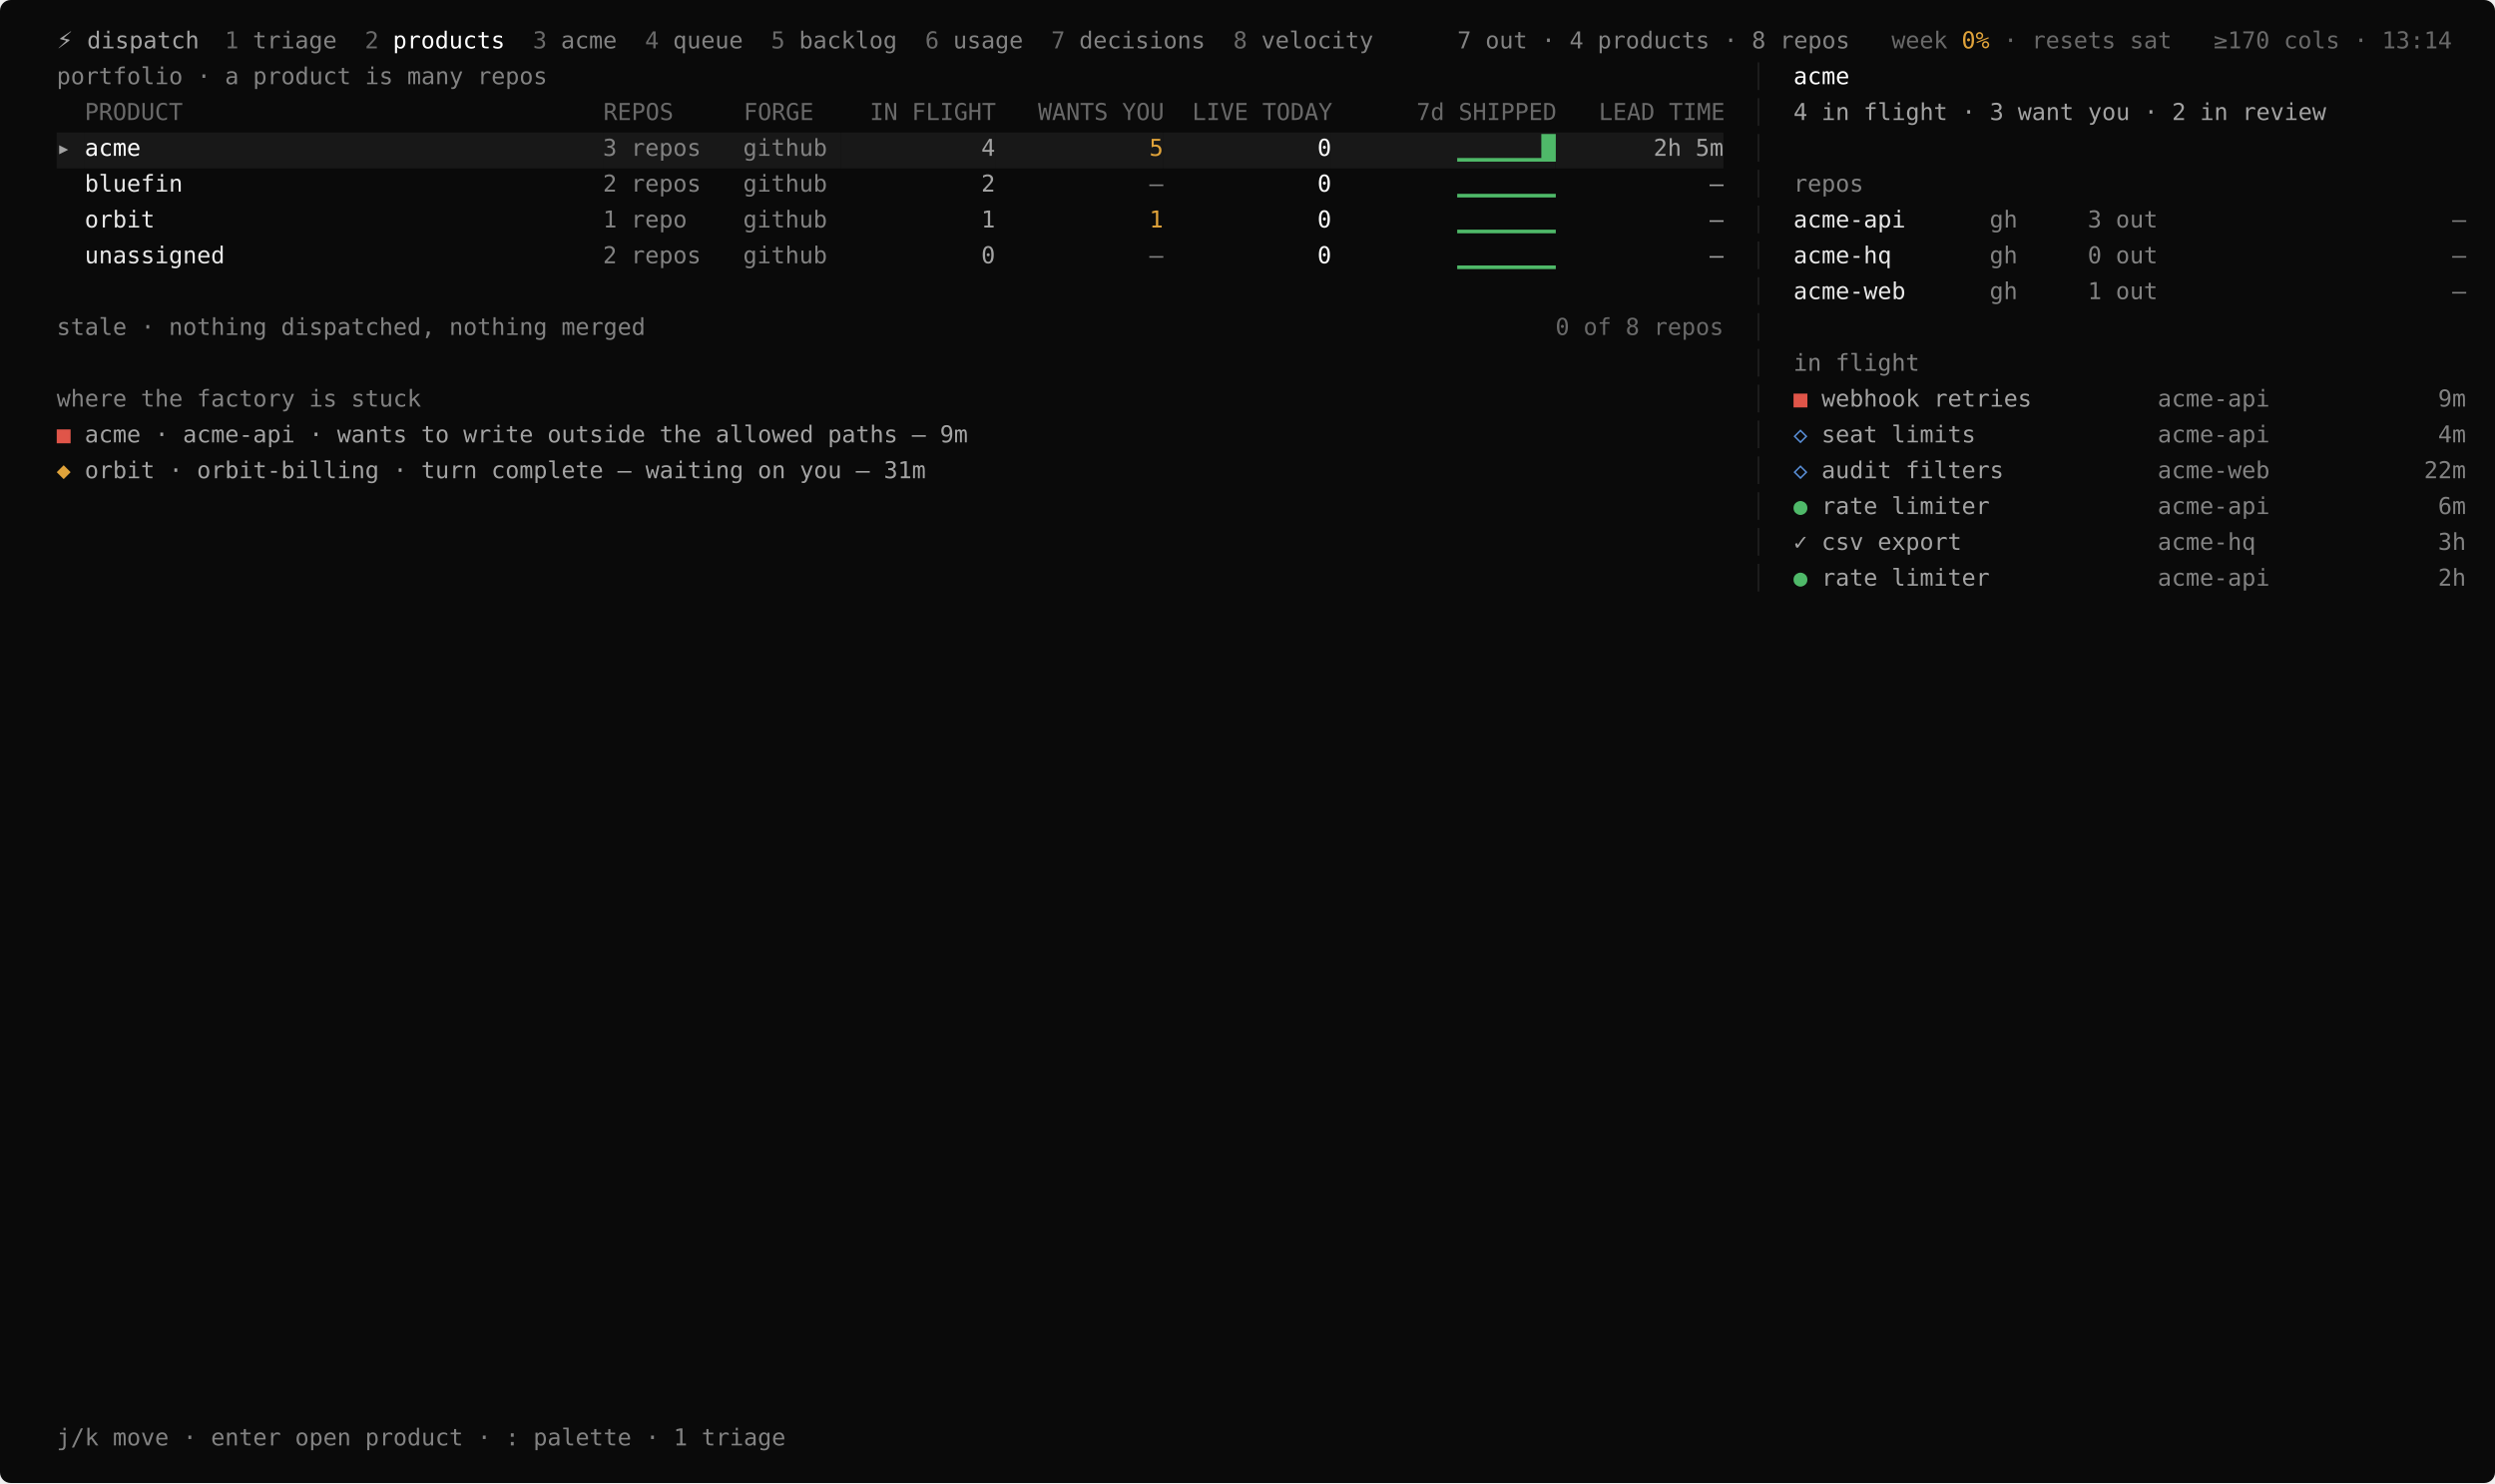
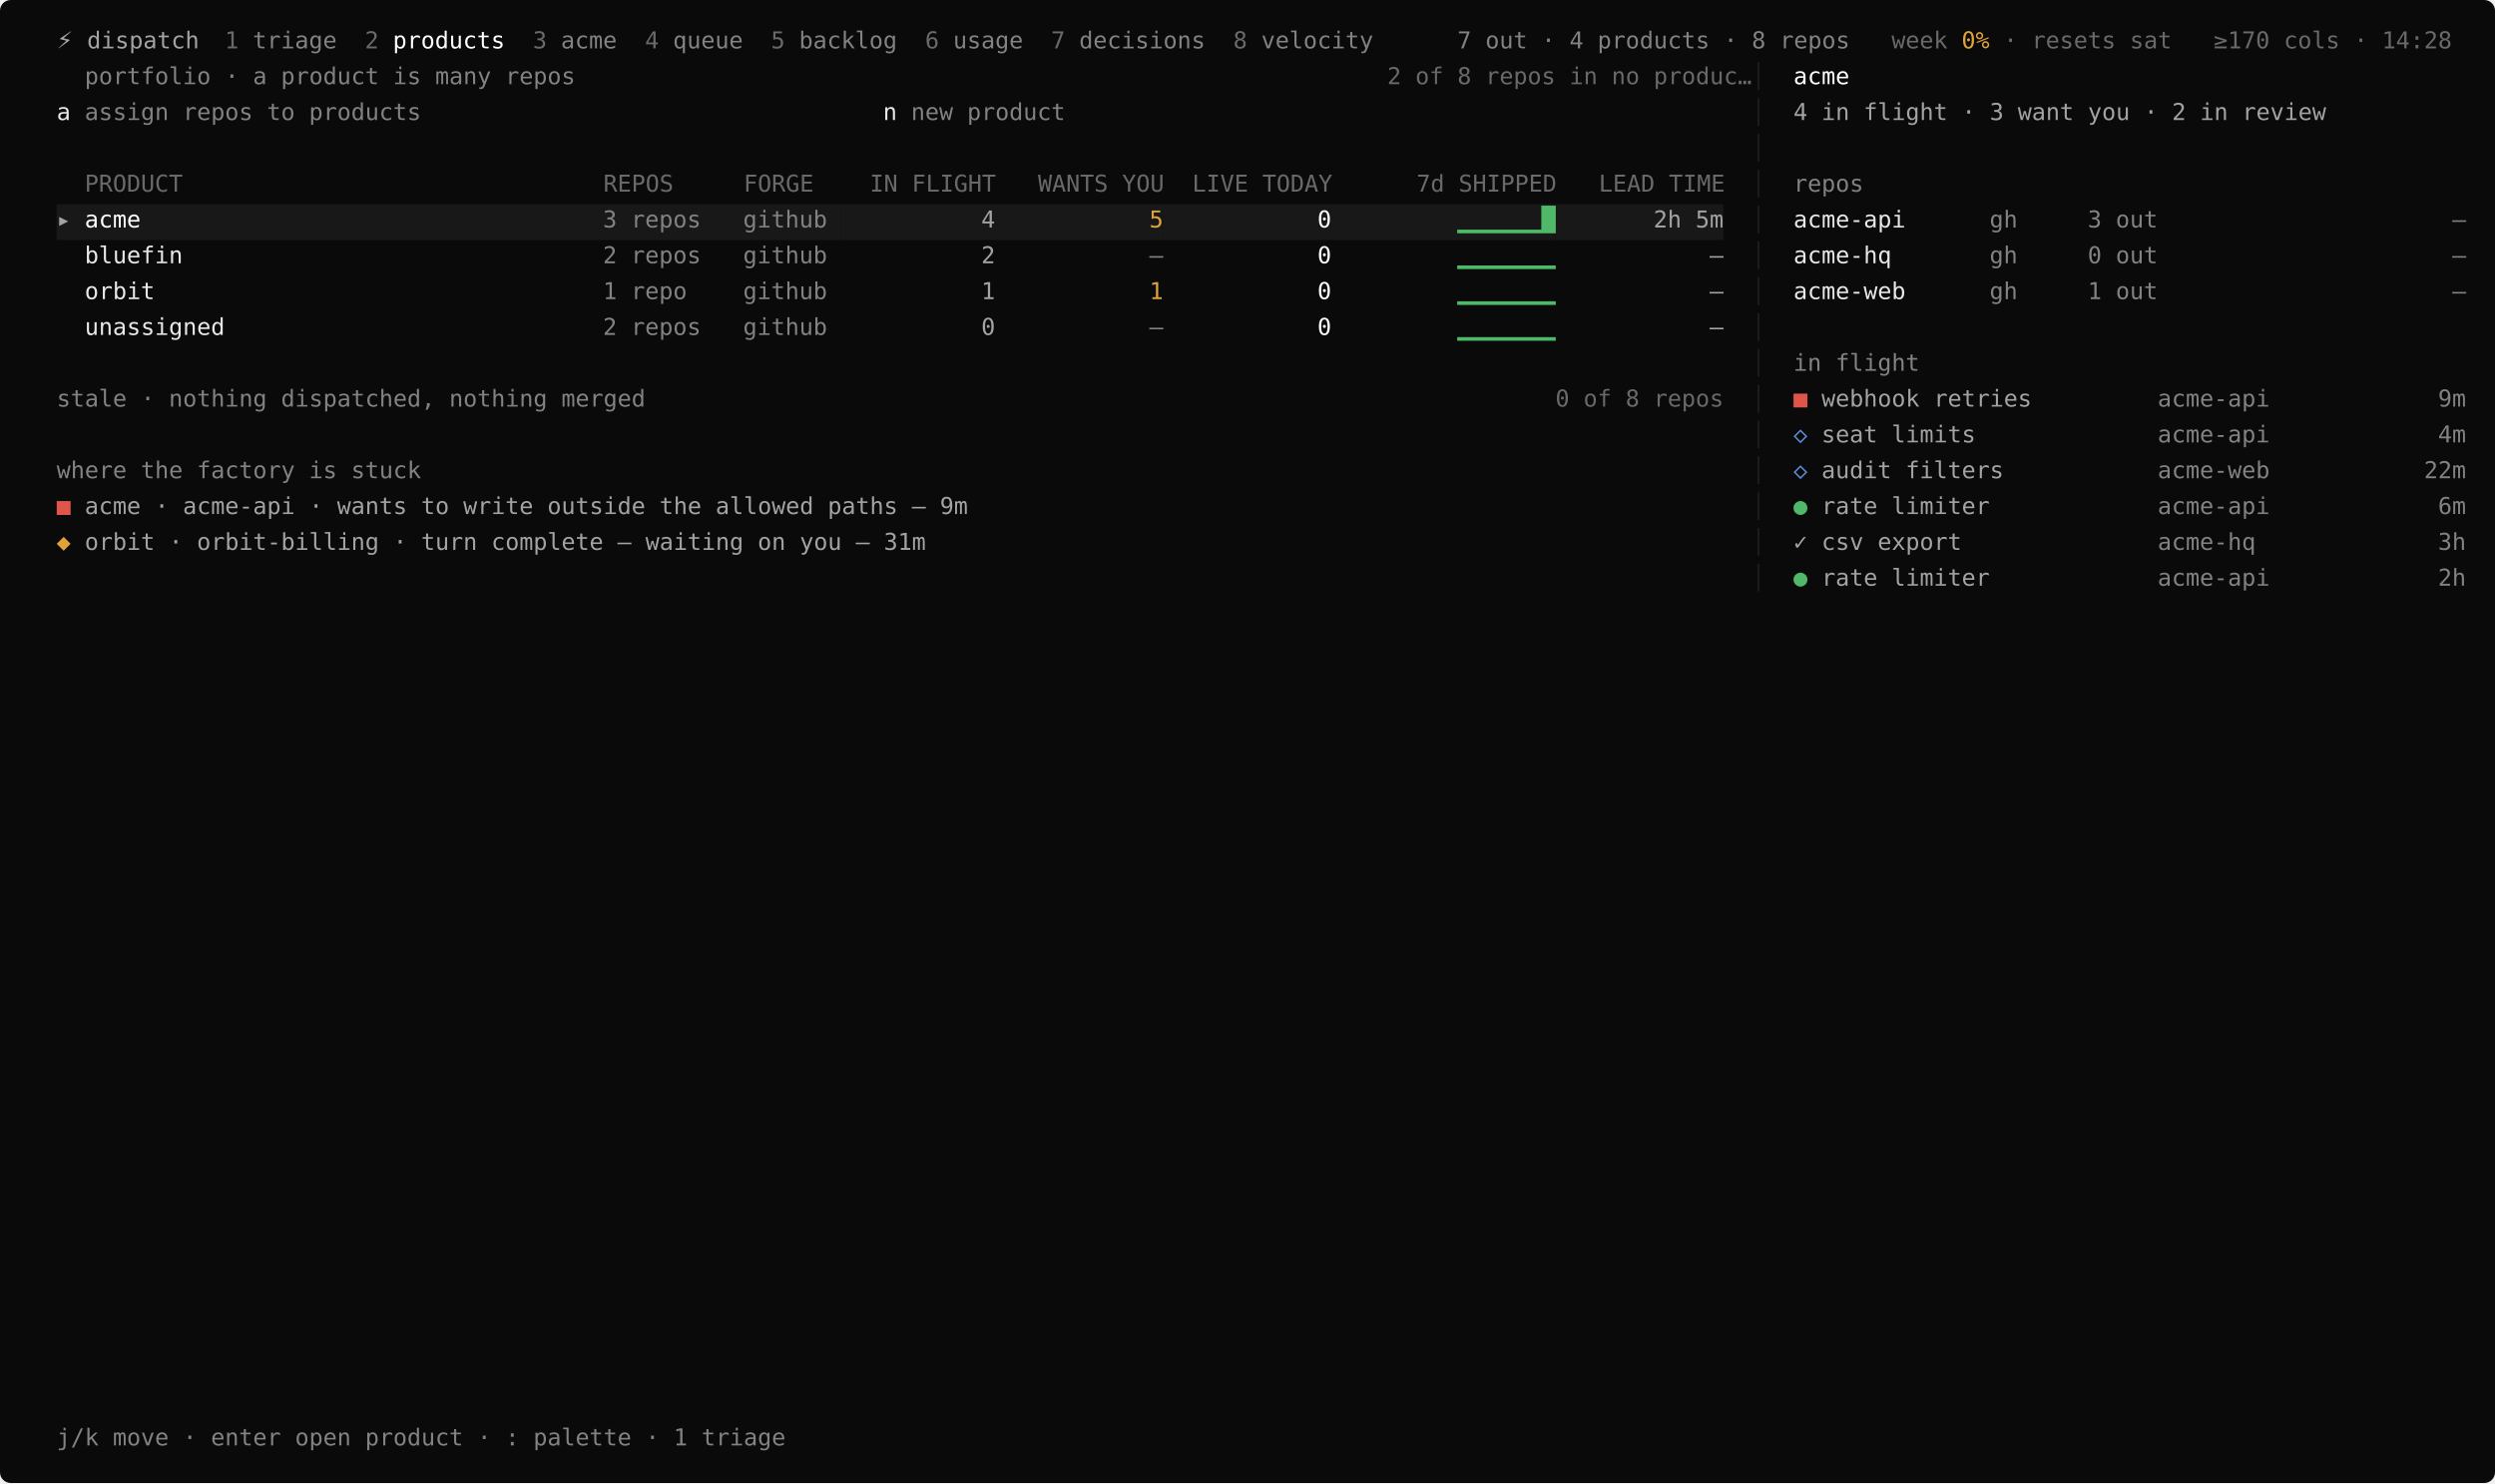
<svg xmlns="http://www.w3.org/2000/svg" width="1393" height="828" viewBox="0 0 1393 828" role="img" aria-label="The products lens">
  <rect width="1393" height="828" rx="6" fill="#0a0a0a" />
  <g font-family="ui-monospace, SFMono-Regular, Menlo, Consolas, 'DejaVu Sans Mono', monospace" font-size="13.0" xml:space="preserve">
-     <rect x="31.64" y="74.00" width="15.64" height="20.00" fill="#181818" />
-     <rect x="47.28" y="74.00" width="289.34" height="20.00" fill="#181818" />
-     <rect x="336.62" y="74.00" width="132.94" height="20.00" fill="#181818" />
-     <rect x="469.56" y="74.00" width="86.02" height="20.00" fill="#181818" />
-     <rect x="555.58" y="74.00" width="93.84" height="20.00" fill="#181818" />
-     <rect x="649.42" y="74.00" width="93.84" height="20.00" fill="#181818" />
-     <rect x="743.26" y="74.00" width="125.12" height="20.00" fill="#181818" />
-     <rect x="868.38" y="74.00" width="93.84" height="20.00" fill="#181818" />
+     <rect x="31.64" y="114.00" width="15.64" height="20.00" fill="#181818" />
+     <rect x="47.28" y="114.00" width="289.34" height="20.00" fill="#181818" />
+     <rect x="336.62" y="114.00" width="132.94" height="20.00" fill="#181818" />
+     <rect x="469.56" y="114.00" width="86.02" height="20.00" fill="#181818" />
+     <rect x="555.58" y="114.00" width="93.84" height="20.00" fill="#181818" />
+     <rect x="649.42" y="114.00" width="93.84" height="20.00" fill="#181818" />
+     <rect x="743.26" y="114.00" width="125.12" height="20.00" fill="#181818" />
+     <rect x="868.38" y="114.00" width="93.84" height="20.00" fill="#181818" />
    <text y="27.00" fill="#e8e8e8">
      <tspan x="16.00">  </tspan>
      <tspan x="31.64" fill="#a3a3a3">⚡ dispatch</tspan>
      <tspan x="109.84">  </tspan>
      <tspan x="125.48" fill="#696969">1 </tspan>
      <tspan x="141.12" fill="#828282">triage</tspan>
      <tspan x="188.04">  </tspan>
      <tspan x="203.68" fill="#696969">2 </tspan>
      <tspan x="219.32" fill="#ffffff">products</tspan>
      <tspan x="281.88">  </tspan>
      <tspan x="297.52" fill="#696969">3 </tspan>
      <tspan x="313.16" fill="#828282">acme</tspan>
      <tspan x="344.44">  </tspan>
      <tspan x="360.08" fill="#696969">4 </tspan>
      <tspan x="375.72" fill="#828282">queue</tspan>
      <tspan x="414.82">  </tspan>
      <tspan x="430.46" fill="#696969">5 </tspan>
      <tspan x="446.10" fill="#828282">backlog</tspan>
      <tspan x="500.84">  </tspan>
      <tspan x="516.48" fill="#696969">6 </tspan>
      <tspan x="532.12" fill="#828282">usage</tspan>
      <tspan x="571.22">  </tspan>
      <tspan x="586.86" fill="#696969">7 </tspan>
      <tspan x="602.50" fill="#828282">decisions</tspan>
      <tspan x="672.88">  </tspan>
      <tspan x="688.52" fill="#696969">8 </tspan>
      <tspan x="704.16" fill="#828282">velocity</tspan>
      <tspan x="766.72">      </tspan>
      <tspan x="813.64" fill="#828282">7 out · 4 products · 8 repos</tspan>
      <tspan x="1032.60">   </tspan>
      <tspan x="1056.06" fill="#696969">week </tspan>
      <tspan x="1095.16" fill="#e0a33a">0%</tspan>
      <tspan x="1110.80" fill="#696969"> · resets sat</tspan>
      <tspan x="1212.46">   </tspan>
-       <tspan x="1235.92" fill="#696969">≥170 cols · 13:14</tspan>
+       <tspan x="1235.92" fill="#696969">≥170 cols · 14:28</tspan>
    </text>
    <text y="47.00" fill="#e8e8e8">
-       <tspan x="16.00">  </tspan>
-       <tspan x="31.64" fill="#828282">portfolio · a product is many repos                                                                                    </tspan>
-       <tspan x="962.22">  </tspan>
+       <tspan x="16.00">    </tspan>
+       <tspan x="47.28" fill="#828282">portfolio · a product is many repos</tspan>
+       <tspan x="320.98">                                                          </tspan>
+       <tspan x="774.54" fill="#696969">2 of 8 repos in no produc…</tspan>
      <tspan x="977.86" fill="#1e1e1e">│</tspan>
      <tspan x="985.68">  </tspan>
      <tspan x="1001.32" fill="#ffffff">acme                                            </tspan>
    </text>
    <text y="67.00" fill="#e8e8e8">
+       <tspan x="16.00">  </tspan>
+       <tspan x="31.64">a </tspan>
+       <tspan x="47.28" fill="#828282">assign repos to products                                 </tspan>
+       <tspan x="493.02">n </tspan>
+       <tspan x="508.66" fill="#828282">new product                                               </tspan>
+       <tspan x="962.22">  </tspan>
+       <tspan x="977.86" fill="#1e1e1e">│</tspan>
+       <tspan x="985.68">  </tspan>
+       <tspan x="1001.32" fill="#a3a3a3">4 in flight · 3 want you · 2 in review          </tspan>
+     </text>
+     <text y="87.00" fill="#e8e8e8">
+       <tspan x="16.00">                                                                                                                           </tspan>
+       <tspan x="977.86" fill="#1e1e1e">│</tspan>
+     </text>
+     <text y="107.00" fill="#e8e8e8">
      <tspan x="16.00">    </tspan>
      <tspan x="47.28" fill="#696969">PRODUCT                              REPOS     FORGE    IN FLIGHT   WANTS YOU  LIVE TODAY      7d SHIPPED   LEAD TIME</tspan>
      <tspan x="962.22">  </tspan>
      <tspan x="977.86" fill="#1e1e1e">│</tspan>
      <tspan x="985.68">  </tspan>
-       <tspan x="1001.32" fill="#a3a3a3">4 in flight · 3 want you · 2 in review          </tspan>
-     </text>
-     <text y="87.00" fill="#e8e8e8">
+       <tspan x="1001.32" fill="#828282">repos                                           </tspan>
+     </text>
+     <text y="127.00" fill="#e8e8e8">
      <tspan x="16.00">  </tspan>
      <tspan x="31.64" fill="#a3a3a3">▸ </tspan>
      <tspan x="47.28" fill="#ffffff">acme                                 </tspan>
      <tspan x="336.62" fill="#828282">3 repos   github </tspan>
      <tspan x="469.56" fill="#a3a3a3">          4</tspan>
      <tspan x="555.58" fill="#e0a33a">           5</tspan>
      <tspan x="649.42" fill="#ffffff">           0</tspan>
      <tspan x="743.26" fill="#4fb969">         ▁▁▁▁▁▁█</tspan>
      <tspan x="868.38" fill="#a3a3a3">       2h 5m</tspan>
      <tspan x="962.22">  </tspan>
      <tspan x="977.86" fill="#1e1e1e">│</tspan>
-     </text>
-     <text y="107.00" fill="#e8e8e8">
+       <tspan x="985.68">  </tspan>
+       <tspan x="1001.32">acme-api      </tspan>
+       <tspan x="1110.80" fill="#828282">gh     3 out                     —</tspan>
+     </text>
+     <text y="147.00" fill="#e8e8e8">
      <tspan x="16.00">  </tspan>
      <tspan x="31.64" fill="#a3a3a3">  </tspan>
      <tspan x="47.28">bluefin                              </tspan>
      <tspan x="336.62" fill="#828282">2 repos   github </tspan>
      <tspan x="469.56" fill="#a3a3a3">          2</tspan>
      <tspan x="555.58" fill="#828282">           —</tspan>
      <tspan x="649.42" fill="#ffffff">           0</tspan>
      <tspan x="743.26" fill="#4fb969">         ▁▁▁▁▁▁▁</tspan>
      <tspan x="868.38" fill="#a3a3a3">           —</tspan>
      <tspan x="962.22">  </tspan>
      <tspan x="977.86" fill="#1e1e1e">│</tspan>
      <tspan x="985.68">  </tspan>
-       <tspan x="1001.32" fill="#828282">repos                                           </tspan>
-     </text>
-     <text y="127.00" fill="#e8e8e8">
+       <tspan x="1001.32">acme-hq       </tspan>
+       <tspan x="1110.80" fill="#828282">gh     0 out                     —</tspan>
+     </text>
+     <text y="167.00" fill="#e8e8e8">
      <tspan x="16.00">  </tspan>
      <tspan x="31.64" fill="#a3a3a3">  </tspan>
      <tspan x="47.28">orbit                                </tspan>
      <tspan x="336.62" fill="#828282">1 repo    github </tspan>
      <tspan x="469.56" fill="#a3a3a3">          1</tspan>
      <tspan x="555.58" fill="#e0a33a">           1</tspan>
      <tspan x="649.42" fill="#ffffff">           0</tspan>
      <tspan x="743.26" fill="#4fb969">         ▁▁▁▁▁▁▁</tspan>
      <tspan x="868.38" fill="#a3a3a3">           —</tspan>
      <tspan x="962.22">  </tspan>
      <tspan x="977.86" fill="#1e1e1e">│</tspan>
      <tspan x="985.68">  </tspan>
-       <tspan x="1001.32">acme-api      </tspan>
-       <tspan x="1110.80" fill="#828282">gh     3 out                     —</tspan>
-     </text>
-     <text y="147.00" fill="#e8e8e8">
+       <tspan x="1001.32">acme-web      </tspan>
+       <tspan x="1110.80" fill="#828282">gh     1 out                     —</tspan>
+     </text>
+     <text y="187.00" fill="#e8e8e8">
      <tspan x="16.00">  </tspan>
      <tspan x="31.64" fill="#a3a3a3">  </tspan>
      <tspan x="47.28">unassigned                           </tspan>
      <tspan x="336.62" fill="#828282">2 repos   github </tspan>
      <tspan x="469.56" fill="#a3a3a3">          0</tspan>
      <tspan x="555.58" fill="#828282">           —</tspan>
      <tspan x="649.42" fill="#ffffff">           0</tspan>
      <tspan x="743.26" fill="#4fb969">         ▁▁▁▁▁▁▁</tspan>
      <tspan x="868.38" fill="#a3a3a3">           —</tspan>
      <tspan x="962.22">  </tspan>
      <tspan x="977.86" fill="#1e1e1e">│</tspan>
-       <tspan x="985.68">  </tspan>
-       <tspan x="1001.32">acme-hq       </tspan>
-       <tspan x="1110.80" fill="#828282">gh     0 out                     —</tspan>
-     </text>
-     <text y="167.00" fill="#e8e8e8">
-       <tspan x="16.00">                                                                                                                           </tspan>
-       <tspan x="977.86" fill="#1e1e1e">│</tspan>
-       <tspan x="985.68">  </tspan>
-       <tspan x="1001.32">acme-web      </tspan>
-       <tspan x="1110.80" fill="#828282">gh     1 out                     —</tspan>
-     </text>
-     <text y="187.00" fill="#e8e8e8">
+     </text>
+     <text y="207.00" fill="#e8e8e8">
+       <tspan x="16.00">                                                                                                                           </tspan>
+       <tspan x="977.86" fill="#1e1e1e">│</tspan>
+       <tspan x="985.68">  </tspan>
+       <tspan x="1001.32" fill="#828282">in flight                                       </tspan>
+     </text>
+     <text y="227.00" fill="#e8e8e8">
      <tspan x="16.00">  </tspan>
      <tspan x="31.64" fill="#828282">stale · nothing dispatched, nothing merged                                                              </tspan>
      <tspan x="844.92" fill="#696969">   0 of 8 repos</tspan>
-       <tspan x="962.22">  </tspan>
-       <tspan x="977.86" fill="#1e1e1e">│</tspan>
-     </text>
-     <text y="207.00" fill="#e8e8e8">
-       <tspan x="16.00">                                                                                                                           </tspan>
-       <tspan x="977.86" fill="#1e1e1e">│</tspan>
-       <tspan x="985.68">  </tspan>
-       <tspan x="1001.32" fill="#828282">in flight                                       </tspan>
-     </text>
-     <text y="227.00" fill="#e8e8e8">
-       <tspan x="16.00">  </tspan>
-       <tspan x="31.64" fill="#828282">where the factory is stuck                                                                                             </tspan>
      <tspan x="962.22">  </tspan>
      <tspan x="977.86" fill="#1e1e1e">│</tspan>
      <tspan x="985.68">  </tspan>
      <tspan x="1001.32" fill="#e05549">■ </tspan>
      <tspan x="1016.96" fill="#a3a3a3">webhook retries         </tspan>
      <tspan x="1204.64" fill="#828282">acme-api            9m</tspan>
    </text>
    <text y="247.00" fill="#e8e8e8">
+       <tspan x="16.00">                                                                                                                           </tspan>
+       <tspan x="977.86" fill="#1e1e1e">│</tspan>
+       <tspan x="985.68">  </tspan>
+       <tspan x="1001.32" fill="#598fd8">◇ </tspan>
+       <tspan x="1016.96" fill="#a3a3a3">seat limits             </tspan>
+       <tspan x="1204.64" fill="#828282">acme-api            4m</tspan>
+     </text>
+     <text y="267.00" fill="#e8e8e8">
+       <tspan x="16.00">  </tspan>
+       <tspan x="31.64" fill="#828282">where the factory is stuck                                                                                             </tspan>
+       <tspan x="962.22">  </tspan>
+       <tspan x="977.86" fill="#1e1e1e">│</tspan>
+       <tspan x="985.68">  </tspan>
+       <tspan x="1001.32" fill="#598fd8">◇ </tspan>
+       <tspan x="1016.96" fill="#a3a3a3">audit filters           </tspan>
+       <tspan x="1204.64" fill="#828282">acme-web           22m</tspan>
+     </text>
+     <text y="287.00" fill="#e8e8e8">
      <tspan x="16.00">  </tspan>
      <tspan x="31.64" fill="#e05549">■</tspan>
      <tspan x="39.46" fill="#a3a3a3"> acme · acme-api · wants to write outside the allowed paths — 9m</tspan>
      <tspan x="539.94">                                                        </tspan>
      <tspan x="977.86" fill="#1e1e1e">│</tspan>
      <tspan x="985.68">  </tspan>
-       <tspan x="1001.32" fill="#598fd8">◇ </tspan>
-       <tspan x="1016.96" fill="#a3a3a3">seat limits             </tspan>
-       <tspan x="1204.64" fill="#828282">acme-api            4m</tspan>
-     </text>
-     <text y="267.00" fill="#e8e8e8">
+       <tspan x="1001.32" fill="#4fb969">● </tspan>
+       <tspan x="1016.96" fill="#a3a3a3">rate limiter            </tspan>
+       <tspan x="1204.64" fill="#828282">acme-api            6m</tspan>
+     </text>
+     <text y="307.00" fill="#e8e8e8">
      <tspan x="16.00">  </tspan>
      <tspan x="31.64" fill="#e0a33a">◆</tspan>
      <tspan x="39.46" fill="#a3a3a3"> orbit · orbit-billing · turn complete — waiting on you — 31m</tspan>
      <tspan x="516.48">                                                           </tspan>
      <tspan x="977.86" fill="#1e1e1e">│</tspan>
      <tspan x="985.68">  </tspan>
-       <tspan x="1001.32" fill="#598fd8">◇ </tspan>
-       <tspan x="1016.96" fill="#a3a3a3">audit filters           </tspan>
-       <tspan x="1204.64" fill="#828282">acme-web           22m</tspan>
-     </text>
-     <text y="287.00" fill="#e8e8e8">
-       <tspan x="16.00">                                                                                                                           </tspan>
-       <tspan x="977.86" fill="#1e1e1e">│</tspan>
-       <tspan x="985.68">  </tspan>
-       <tspan x="1001.32" fill="#4fb969">● </tspan>
-       <tspan x="1016.96" fill="#a3a3a3">rate limiter            </tspan>
-       <tspan x="1204.64" fill="#828282">acme-api            6m</tspan>
-     </text>
-     <text y="307.00" fill="#e8e8e8">
-       <tspan x="16.00">                                                                                                                           </tspan>
-       <tspan x="977.86" fill="#1e1e1e">│</tspan>
-       <tspan x="985.68">  </tspan>
      <tspan x="1001.32" fill="#a3a3a3">✓ csv export              </tspan>
      <tspan x="1204.64" fill="#828282">acme-hq             3h</tspan>
    </text>
    <text y="327.00" fill="#e8e8e8">
      <tspan x="16.00">                                                                                                                           </tspan>
      <tspan x="977.86" fill="#1e1e1e">│</tspan>
      <tspan x="985.68">  </tspan>
      <tspan x="1001.32" fill="#4fb969">● </tspan>
      <tspan x="1016.96" fill="#a3a3a3">rate limiter            </tspan>
      <tspan x="1204.64" fill="#828282">acme-api            2h</tspan>
    </text>
    <text y="807.00" fill="#e8e8e8">
      <tspan x="16.00">  </tspan>
      <tspan x="31.64" fill="#828282">j/k move · enter open product · : palette · 1 triage</tspan>
    </text>
  </g>
</svg>
